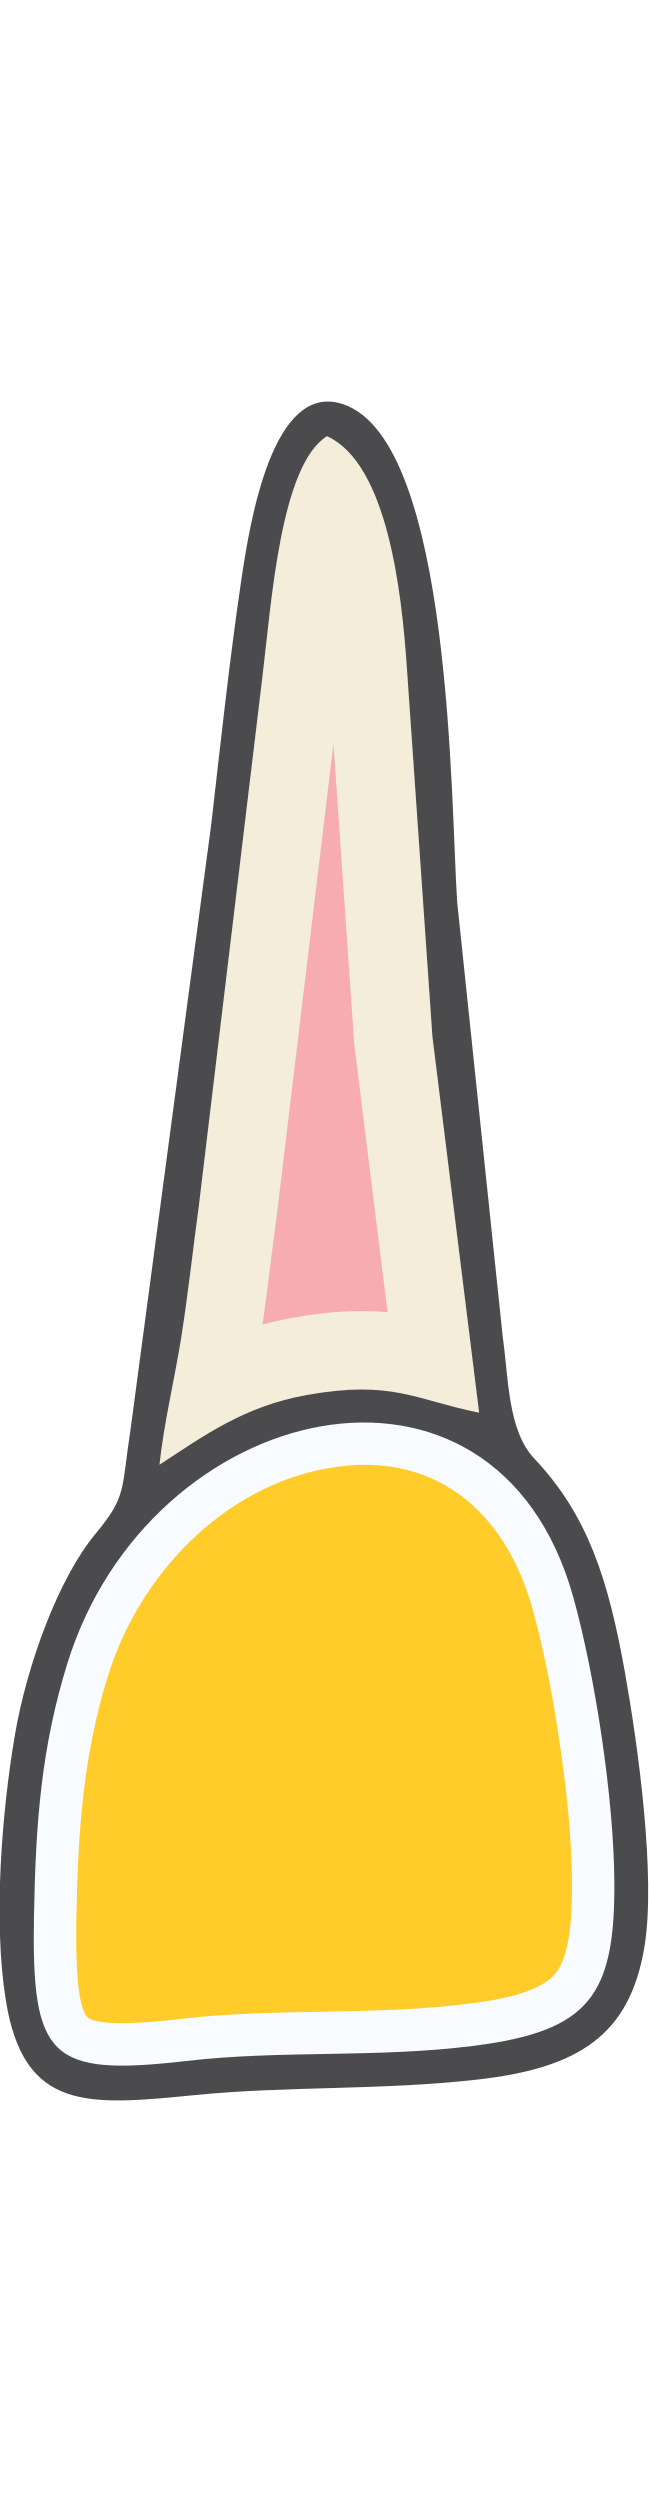
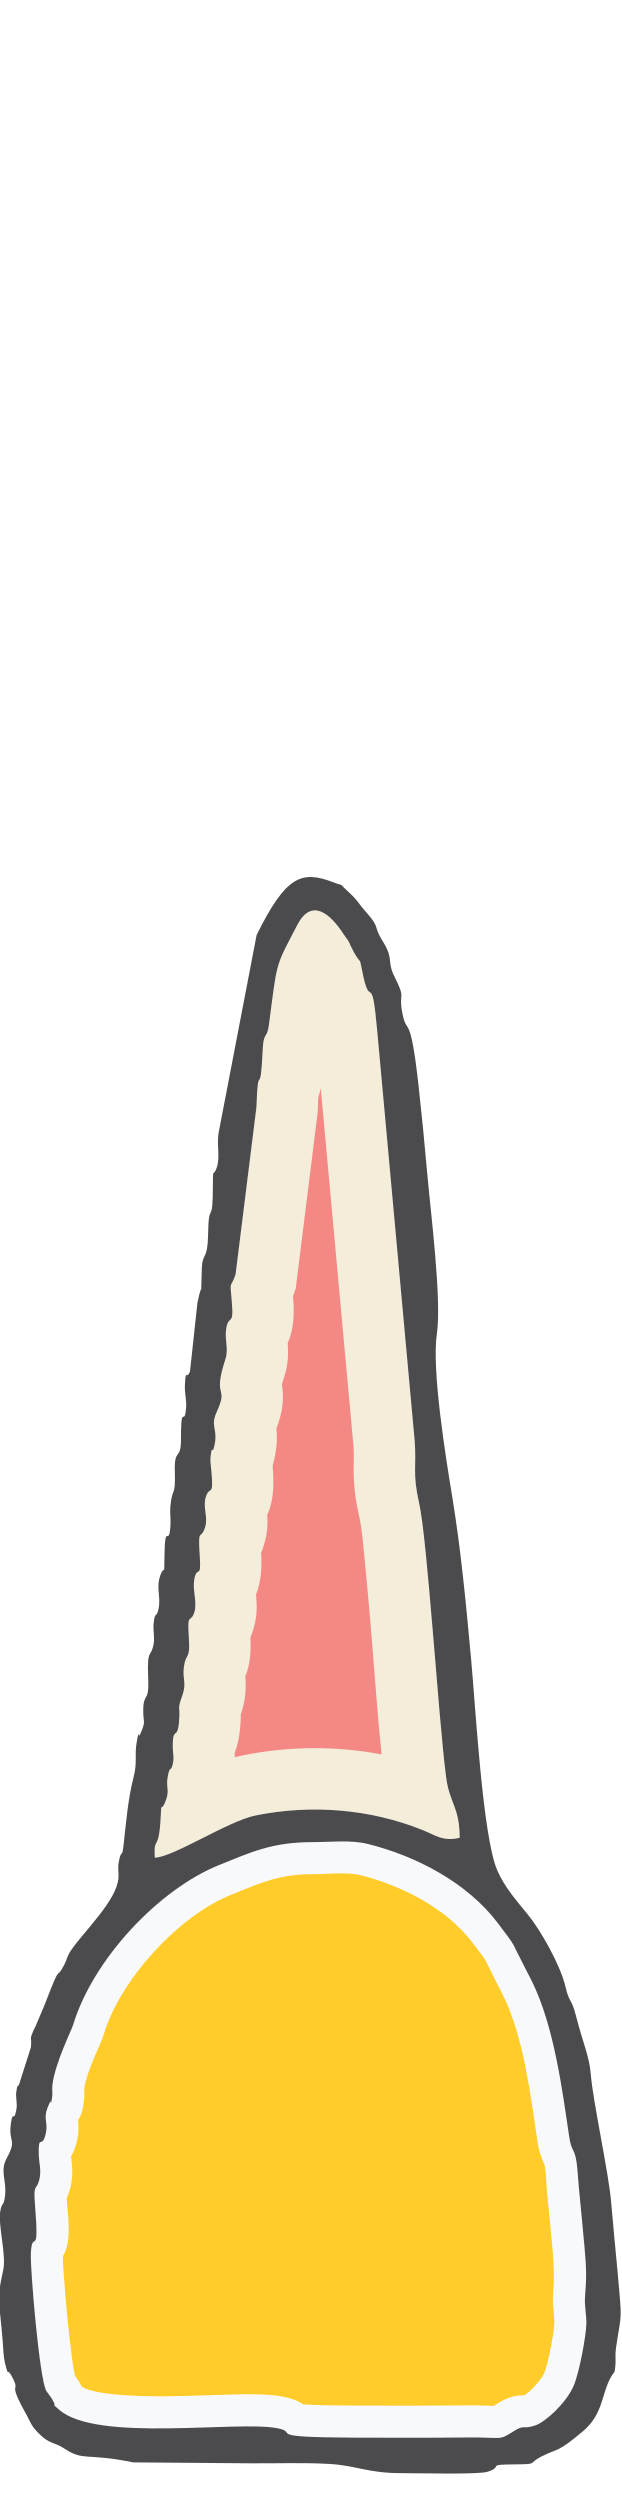
- <svg xmlns="http://www.w3.org/2000/svg" xml:space="preserve" width="535px" height="2062px" version="1.1" style="shape-rendering:geometricPrecision; text-rendering:geometricPrecision; image-rendering:optimizeQuality; fill-rule:evenodd; clip-rule:evenodd" viewBox="0 0 535 2061.35">
+ <svg xmlns="http://www.w3.org/2000/svg" xml:space="preserve" width="513px" height="2062px" version="1.1" style="shape-rendering:geometricPrecision; text-rendering:geometricPrecision; image-rendering:optimizeQuality; fill-rule:evenodd; clip-rule:evenodd" viewBox="0 0 513 2062.6">
  <defs>
    <style type="text/css">
   
    .fil4 {fill:#4B4B4D}
    .fil1 {fill:#FFCC29}
-     .fil3 {fill:#F7ADAF}
-     .fil2 {fill:#F3EDD9}
-     .fil0 {fill:#F8FBFF}
+     .fil3 {fill:#F48884}
+     .fil2 {fill:#F4EDDA}
+     .fil0 {fill:#F8F9FD}
   
  </style>
  </defs>
  <g id="pulpotomy">
-     <path id="crown" class="fil0" d="M506.71 1551.56c0.57,93.84 -20.17,123.3 -115.58,135.46 -80.73,10.3 -157.94,3.37 -237.42,12.55 -112.86,13.03 -127.82,-2.29 -125.66,-120.39 1.43,-78.25 6.31,-138.74 27.41,-207.18 67.46,-218.71 353.03,-285.51 417.33,-55.14 18.04,64.66 33.5,166.28 33.92,234.7z" />
-     <g id="_1750537932272">
-       <path class="fil1" d="M471.71 1551.77c-0.23,-37.61 -4.52,-76.69 -9.98,-113.89 -5.45,-37.15 -12.55,-75.43 -22.65,-111.61 -22.79,-81.65 -82.22,-130.61 -167.79,-115.76 -87.7,15.21 -156.79,88.83 -182.38,171.81 -20.44,66.26 -24.6,128.48 -25.87,197.5 -0.25,13.62 -1.66,73.24 9.01,83.54 9.82,9.48 65.53,2.84 77.64,1.44 78.86,-9.1 158.47,-2.48 237.01,-12.49 19.97,-2.55 57.34,-7.87 71.24,-24.69 13.84,-16.74 13.89,-55.53 13.77,-75.85z" />
+     <path id="crown" class="fil0" d="M482.2 1854.36c1.65,18.34 1.62,24.65 0.4,40.41 -0.59,7.68 1.18,14.67 1.1,22.15 -0.11,9.12 -5.58,40.28 -10.62,51.77 -6.12,13.95 -23.14,29.75 -32.02,32.55 -10.44,3.29 -8.01,-1.27 -17.5,4.73 -12.77,8.06 -8.24,4.72 -38.4,5.04 -30.88,0.33 -61.63,0.27 -92.57,0.14 -77.56,-0.32 -45.07,-4.07 -63.73,-7.76 -33.14,-6.54 -149.03,11.9 -180.1,-15.23 -8.01,-7 -0.99,-0.59 -5.31,-7.77 -0.3,-0.5 -0.63,-1.19 -0.93,-1.68l-4.42 -6.16c-5.63,-9.7 -13.33,-100.9 -12.72,-113.33 1.06,-21.88 7.18,7.06 3.43,-40.04 -1.5,-18.83 1.1,-11.09 3.52,-20.71 2.01,-7.98 -0.33,-13.58 -0.45,-21.76 -0.25,-16.78 2.74,-3.09 5.76,-16.22 2.25,-9.82 -2.35,-11.8 1.61,-21.79 4.97,-12.56 1.32,4.72 3.6,-7.81 0.77,-4.27 -0.25,-6.07 0.38,-11.14 2.25,-17.9 15.69,-44.73 16.94,-48.88 16.38,-54.42 70.9,-112.24 120.67,-132.2 25.88,-10.38 43.26,-18.8 76.54,-18.82 14.69,-0.01 31.84,-2.02 45.91,1.47 39.53,9.82 82.06,31.68 107.6,65.61 15.74,20.92 10.32,13.78 19.32,30.93l8.93 17.54c17.96,36.86 24.66,88.8 30.26,126.55 1.86,12.57 3.45,9.63 5.49,18.04 1.49,6.16 1.9,17.57 2.56,24.31 1.62,16.7 3.26,33.36 4.75,50.06z" />
+     <g id="_3232236394016">
+       <path class="fil1" d="M415.45 1647.18l-8.74 -17.17c-2.09,-3.99 -4.17,-8.91 -6.48,-12.86 -2.66,-4.55 -7.29,-10.07 -10.48,-14.31 -21.5,-28.56 -58.74,-47.38 -92.84,-55.84 -10.52,-2.62 -28.4,-0.7 -39.52,-0.7 -27.4,0.02 -42.12,7.07 -66.7,16.92 -43.75,17.55 -91.58,70.06 -105.19,115.28 -2.04,6.78 -6.16,14.75 -8.87,21.5 -2.68,6.68 -6.26,15.97 -7.15,23.04 0,0.05 -0.01,0.09 -0.01,0.13 -0.09,4.56 0.3,7.57 -0.59,12.45 -0.23,1.27 -0.46,2.55 -0.67,3.82 -0.61,3.69 -1.98,6.99 -3.91,9.84 0.53,5.97 0.71,10.21 -0.88,17.12 -1.07,4.67 -2.66,9.01 -4.9,12.79 0.2,1.94 0.51,3.92 0.7,5.8 0.7,6.84 0.45,13.24 -1.24,19.94 -0.8,3.18 -1.77,5.98 -3.08,8.67 0.08,1.21 0.2,2.41 0.28,3.48 1.14,14.27 3.86,32.04 -3.41,44.73 -0.05,5.19 0.53,11.23 0.88,16.29 0.74,10.91 1.68,21.82 2.73,32.7 1.08,11.06 2.27,22.15 3.78,33.17 0.63,4.57 1.39,11.29 2.63,16.22l2.75 3.84 0.48 0.77c0.47,0.76 0.89,1.52 1.31,2.31 0.41,0.69 0.8,1.39 1.16,2.1 12.43,7.86 57.41,7.97 70.26,7.83 17.58,-0.19 35.14,-1 52.72,-1.42 13.67,-0.33 30.13,-0.83 43.52,1.82 6.12,1.21 11.48,3.05 16.12,6.27 2.56,0.21 5.3,0.28 7.46,0.37 11.67,0.5 23.44,0.56 35.13,0.61 30.73,0.13 61.46,0.19 92.18,-0.13 6.01,-0.06 11.99,0.01 17.99,0.22 1.38,0.05 2.92,0.15 4.4,0.2 0.74,-0.47 1.48,-0.95 2.16,-1.38 7.97,-5.03 13.83,-7.29 23.06,-7.45 5.3,-3.03 14.08,-12.89 16.36,-18.08 3.24,-7.38 8.25,-33.4 8.39,-41.46 0.1,-8.08 -1.69,-15.11 -1.01,-23.88 1.02,-13.28 0.82,-22.67 -0.38,-36.02 -1.48,-16.63 -3.12,-33.24 -4.73,-49.85 -0.59,-6.04 -0.59,-15.03 -1.95,-20.65 -0.05,-0.21 -0.1,-0.44 -0.17,-0.66 -3.28,-7.14 -4.6,-11.81 -5.77,-19.71 -5.5,-37.02 -11.37,-84.84 -27.78,-118.66z" />
    </g>
-     <path id="root" class="fil2" d="M335.64 551.2l21.01 303.38 38.53 310.29c-52.97,-10.75 -71.62,-27.13 -141.85,-14.66 -52.59,9.33 -86.26,34.5 -121.77,57.54 3.56,-34.16 12.66,-71.36 18.04,-105.61 5.75,-36.65 9.28,-70.23 14.26,-106.69l52.62 -437.88c7.37,-60.38 14.79,-174.13 53.22,-198.13 49.47,22.53 61.54,126.51 65.94,191.76z" />
-     <g id="_1750537967312">
-       <path class="fil3" d="M275.02 613.19l-46.92 390.51 -0.08 0.53c-4,29.29 -7.33,58.64 -11.47,87.9 8.05,-2.19 16.5,-4.09 25.47,-5.68 26.45,-4.7 51.69,-6.81 77.61,-4.5l-27.46 -221.14 -17.15 -247.62z" />
+     <path id="root" class="fil2" d="M379.2 1516.21c-13.65,3.42 -20.07,-2.13 -30.48,-6.31 -44.15,-17.69 -92.25,-21.2 -137.7,-12.11 -23,4.61 -67.59,34.29 -83.39,34.9 -1.06,-19.31 3.36,-3.12 4.88,-33.68 0.67,-13.47 0,-4.04 3.18,-11.01 5.16,-11.32 0.58,-12.42 2.77,-23.01 1.88,-9.14 2.33,-2.22 4.01,-9.6 1.37,-5.98 0.01,-8.02 -0.02,-13.92 -0.11,-17.9 3.75,-5.16 5.12,-20.36 1.39,-15.4 -1.86,-9.13 2.88,-22.61 3.71,-10.56 -0.37,-13.32 1.31,-24.07 1.71,-10.92 5.25,-4.99 3.98,-23.05 -1.61,-22.66 1.59,-11.25 4.61,-21.52 2.32,-7.9 -1.52,-17.42 -0.28,-25.75 2.07,-13.92 6.09,0.53 4.68,-20.18 -1.72,-25.14 0.89,-12.33 4.44,-24.04 2.61,-8.64 -2.2,-16.17 0.56,-24.86 3.17,-9.95 6.61,1.2 4.59,-21.22 -0.33,-3.72 -1.12,-8.54 -0.69,-12.04 1.53,-12.41 1.36,1.31 3.57,-11.12 2.16,-12.15 -3.86,-14 1.46,-25.65 10.38,-22.72 -3.92,-9.54 7.18,-43.49 2.92,-8.95 -0.74,-15.82 0.63,-24.87 1.98,-13.16 6.65,-1.05 4.66,-22.94 -1.74,-19.16 -1.16,-9.44 3.13,-22.24l17.21 -138.02c1.42,-41.39 3.13,-3.09 5.19,-47.57 0.7,-15.18 3.55,-8.2 5.13,-20.31 7.02,-53.92 4.93,-46.87 23.41,-82.46 11.71,-22.55 27.14,-9.51 38.31,7.84 0.29,0.44 3.22,4.47 3.32,4.64 3.08,5.14 0.65,1.24 2.65,5.31 8.61,17.56 6.55,6.1 9.22,20.02 6.75,35.14 7.69,-3.42 12.46,50.02l30.88 337.92c1.61,20.91 -1.96,26.52 3.6,50.91 6.92,30.35 15.94,178.09 22.36,226.7 2.84,21.56 10.99,23.81 11.18,49.75z" />
+     <g id="_3232236391088">
+       <path class="fil3" d="M193.68 1449.87c2.46,-0.69 4.93,-1.28 7.39,-1.78 37.44,-7.49 76.24,-7.74 113.67,-0.64 -3.39,-32.18 -5.54,-64.99 -8.22,-96.96 -1.8,-21.41 -3.6,-42.84 -5.77,-64.21 -1.11,-10.87 -2.09,-24.68 -4.51,-35.25 -2.91,-12.77 -4.54,-24.9 -4.55,-38 0,-6.73 0.35,-13.24 -0.14,-19.97l-26.98 -295.21c-0.55,2.62 -1.22,5.2 -2.07,7.75 -0.2,3.2 -0.25,6.53 -0.36,9.58l-0.08 2.27 -18.11 145.33 -1.62 4.82c-0.22,0.64 -0.44,1.29 -0.67,1.93 1.26,14.12 0.78,26.96 -4.35,38.6 0.55,9.86 0.49,17.62 -3.28,29.13 -0.46,1.42 -1.03,3.12 -1.49,4.78 2.03,13.17 0.16,24.27 -4.54,36.42 0.66,6.9 0.5,13.35 -0.88,21.07 -0.61,3.42 -1.32,6.71 -2.28,9.93 1.32,14.86 0.97,28.55 -4.42,40.55 0.5,8.01 0.14,15.11 -2.73,24.57 -0.69,2.29 -1.46,4.5 -2.33,6.63 0.78,12.39 -0.11,24.09 -4.2,34.35 0.79,9.49 1.22,17.01 -2.18,28.57 -0.71,2.44 -1.54,4.8 -2.48,7.07 0.61,11.63 -0.13,21.57 -4.15,32.03 0.74,11.09 0.16,19.63 -3.75,31.11 -0.01,3.74 -0.2,7.44 -0.55,11.33 -0.66,7.35 -2.06,14.22 -4.51,20.56 0.07,1.24 0.12,2.45 0.14,3.64z" />
    </g>
-     <path id="outline" class="fil4" d="M506.71 1551.56c-0.42,-68.42 -15.88,-170.04 -33.92,-234.7 -64.3,-230.37 -349.87,-163.57 -417.33,55.14 -21.1,68.44 -25.98,128.93 -27.41,207.18 -2.16,118.1 12.8,133.42 125.66,120.39 79.48,-9.18 156.69,-2.25 237.42,-12.55 95.41,-12.16 116.15,-41.62 115.58,-135.46zm-171.07 -1000.36c-4.4,-65.25 -16.47,-169.23 -65.94,-191.76 -38.43,24 -45.85,137.75 -53.22,198.13l-52.62 437.88c-4.98,36.46 -8.51,70.04 -14.26,106.69 -5.38,34.25 -14.48,71.45 -18.04,105.61 35.51,-23.04 69.18,-48.21 121.77,-57.54 70.23,-12.47 88.88,3.91 141.85,14.66l-38.53 -310.29 -21.01 -303.38zm-52.3 -218.02c90.06,31.03 88.32,331.87 93.76,410.71l37.32 356.06c5.15,37.42 4.34,79.5 26.4,102.9 44.21,46.88 60.93,99.61 74.68,176.5 10.66,59.65 25.68,168.09 16.03,226.1 -12.11,72.79 -54.03,100.04 -137.93,109.48 -80.28,9.03 -155.36,5.1 -233.03,12.78 -87.95,8.7 -141.03,13.79 -155.8,-78.34 -10.61,-66.2 -3.11,-155.76 7.34,-217.62 10.11,-59.87 36.58,-130.77 66.4,-166.67 26.44,-31.83 21.41,-36.41 29.23,-86.87l66.52 -498.85c7.66,-66.43 14.98,-135.02 24.76,-201.24 7.19,-48.68 26.05,-165.01 84.32,-144.94z" />
+     <path id="outline" class="fil4" d="M482.2 1854.36c-1.49,-16.7 -3.13,-33.36 -4.75,-50.06 -0.66,-6.74 -1.07,-18.15 -2.56,-24.31 -2.04,-8.41 -3.63,-5.47 -5.49,-18.04 -5.6,-37.75 -12.3,-89.69 -30.26,-126.55l-8.93 -17.54c-9,-17.15 -3.58,-10.01 -19.32,-30.93 -25.54,-33.93 -68.07,-55.79 -107.6,-65.61 -14.07,-3.49 -31.22,-1.48 -45.91,-1.47 -33.28,0.02 -50.66,8.44 -76.54,18.82 -49.77,19.96 -104.29,77.78 -120.67,132.2 -1.25,4.15 -14.69,30.98 -16.94,48.88 -0.63,5.07 0.39,6.87 -0.38,11.14 -2.28,12.53 1.37,-4.75 -3.6,7.81 -3.96,9.99 0.64,11.97 -1.61,21.79 -3.02,13.13 -6.01,-0.56 -5.76,16.22 0.12,8.18 2.46,13.78 0.45,21.76 -2.42,9.62 -5.02,1.88 -3.52,20.71 3.75,47.1 -2.37,18.16 -3.43,40.04 -0.61,12.43 7.09,103.63 12.72,113.33l4.42 6.16c0.3,0.49 0.63,1.18 0.93,1.68 4.32,7.18 -2.7,0.77 5.31,7.77 31.07,27.13 146.96,8.69 180.1,15.23 18.66,3.69 -13.83,7.44 63.73,7.76 30.94,0.13 61.69,0.19 92.57,-0.14 30.16,-0.32 25.63,3.02 38.4,-5.04 9.49,-6 7.06,-1.44 17.5,-4.73 8.88,-2.8 25.9,-18.6 32.02,-32.55 5.04,-11.49 10.51,-42.65 10.62,-51.77 0.08,-7.48 -1.69,-14.47 -1.1,-22.15 1.22,-15.76 1.25,-22.07 -0.4,-40.41zm-103 -338.15c-0.19,-25.94 -8.34,-28.19 -11.18,-49.75 -6.42,-48.61 -15.44,-196.35 -22.36,-226.7 -5.56,-24.39 -1.99,-30 -3.6,-50.91l-30.88 -337.92c-4.77,-53.44 -5.71,-14.88 -12.46,-50.02 -2.67,-13.92 -0.61,-2.46 -9.22,-20.02 -2,-4.07 0.43,-0.17 -2.65,-5.31 -0.1,-0.17 -3.03,-4.2 -3.32,-4.64 -11.17,-17.35 -26.6,-30.39 -38.31,-7.84 -18.48,35.59 -16.39,28.54 -23.41,82.46 -1.58,12.11 -4.43,5.13 -5.13,20.31 -2.06,44.48 -3.77,6.18 -5.19,47.57l-17.21 138.02c-4.29,12.8 -4.87,3.08 -3.13,22.24 1.99,21.89 -2.68,9.78 -4.66,22.94 -1.37,9.05 2.29,15.92 -0.63,24.87 -11.1,33.95 3.2,20.77 -7.18,43.49 -5.32,11.65 0.7,13.5 -1.46,25.65 -2.21,12.43 -2.04,-1.29 -3.57,11.12 -0.43,3.5 0.36,8.32 0.69,12.04 2.02,22.42 -1.42,11.27 -4.59,21.22 -2.76,8.69 2.05,16.22 -0.56,24.86 -3.55,11.71 -6.16,-1.1 -4.44,24.04 1.41,20.71 -2.61,6.26 -4.68,20.18 -1.24,8.33 2.6,17.85 0.28,25.75 -3.02,10.27 -6.22,-1.14 -4.61,21.52 1.27,18.06 -2.27,12.13 -3.98,23.05 -1.68,10.75 2.4,13.51 -1.31,24.07 -4.74,13.48 -1.49,7.21 -2.88,22.61 -1.37,15.2 -5.23,2.46 -5.12,20.36 0.03,5.9 1.39,7.94 0.02,13.92 -1.68,7.38 -2.13,0.46 -4.01,9.6 -2.19,10.59 2.39,11.69 -2.77,23.01 -3.18,6.97 -2.51,-2.46 -3.18,11.01 -1.52,30.56 -5.94,14.37 -4.88,33.68 15.8,-0.61 60.39,-30.29 83.39,-34.9 45.45,-9.09 93.55,-5.58 137.7,12.11 10.41,4.18 16.83,9.73 30.48,6.31zm9.41 -147.3c3.51,37.44 9.51,146.33 21.54,174.13 6.02,13.9 15.94,25.15 25.18,36.43 10.86,13.26 26.95,41.9 31.15,59.65 3.4,14.4 4.67,8.6 8.6,23.88 6.01,23.36 11.13,33.59 12.3,48.66 1.71,21.81 14.8,81.35 16.76,105.16 1.59,19.23 3.58,38.34 5.32,57.56 3.9,43.25 3.26,31.77 -1.34,62.87 -0.85,5.74 -0.01,8.45 -0.43,13.79 -0.61,7.86 -0.73,5.06 -3.41,9.61 -8.21,13.93 -6.37,30.87 -23.31,45.15 -21.68,18.27 -19.66,13.49 -34.63,21.07 -11.28,5.71 -1.54,6.17 -21.65,6.34 -24.91,0.21 -8.54,1.48 -22.43,6.08 -7.39,2.44 -55.29,1.15 -71.94,1.15 -26.71,-0.04 -36.8,-6.3 -58.41,-7.58 -20.72,-1.24 -44.01,-0.37 -64.95,-0.53l-97.14 -0.76c-39.3,-8.04 -40.62,-0.76 -56.83,-11.42 -8.94,-5.87 -11.77,-3.06 -21.36,-12.75 -6.4,-6.46 -6.55,-9.2 -9.61,-14.69 -17.71,-31.73 -3.66,-16.35 -12.66,-32.66 -4.23,-7.67 -1.94,3.01 -5.36,-10.57 -1.18,-4.66 -1.44,-12.55 -1.83,-17.53 -2.86,-36.68 -5.52,-32.25 0.39,-58.97 2.72,-12.29 -4.29,-36.96 -2.47,-48.26 1.44,-8.92 2.78,-3.14 4,-13.16 1.52,-12.55 -4.49,-20.23 1.32,-30.85 8.94,-16.31 1.27,-12.5 3.49,-28.61 1.69,-12.2 2.4,-0.1 4.5,-11.45 1.14,-6.16 -1.02,-9.95 0.15,-15.98 1.89,-9.75 -0.51,0.5 2.17,-5.1l9.71 -30.48c0.96,-9.67 -1.59,-5.15 2.11,-14.02 0.2,-0.47 0.6,-1.03 0.81,-1.49 0.21,-0.47 0.58,-1.06 0.79,-1.54l7.76 -18.37c14.61,-38.09 8.13,-17.36 16.13,-32.86 2.28,-4.42 1.93,-6.31 5.25,-11.32 10.35,-15.63 38.51,-41.76 39.4,-60.51 0.28,-5.96 -0.85,-7.31 0.36,-13.44 2.02,-10.23 2.58,-2.33 3.7,-12.07 2.02,-17.41 3.58,-38.7 8.34,-56.98 3.41,-13.11 0.55,-17.54 2.72,-29.68 2.57,-14.39 -0.25,2.52 4.28,-9.52 2.93,-7.78 1.01,-6.25 1.03,-15.79 0.02,-16.28 5.1,-5.37 4.07,-27.49 -1.15,-24.93 2.54,-15.74 4.55,-28.02 0.89,-5.46 -0.64,-11.16 -0.07,-16.62 1.08,-10.4 2.38,-4.19 3.98,-11.53 2.37,-10.88 -2.41,-17.63 1.76,-28.64 3.2,-8.47 3.01,2.49 3.16,-12.89 0.35,-33.45 3.65,-7.95 5.01,-27.6 0.36,-5.2 -0.57,-10.77 -0.08,-15.9 1.64,-17.16 4.36,-6.56 3.67,-29.05 -0.59,-19.14 5.01,-9.05 5.04,-25.06 0.06,-34.3 2.89,-9.17 4.3,-27.81 0.39,-5.14 -1.26,-11.79 -1.04,-17.25 0.62,-15.71 1.24,-4.49 4.23,-12.21l6.1 -56.46c4.79,-23.6 2.42,3.18 3.65,-28.82 0.48,-12.7 4.82,-6.71 5.13,-26.72 0.49,-31.88 4.09,-4.75 4,-43.42 -0.03,-12.87 0.58,-5.15 3.09,-12.39 3.33,-9.62 -0.46,-19.5 1.94,-30.61l31.04 -161.57c24.05,-48.59 36.92,-53.76 63.41,-43.46 10.45,4.07 2.84,-0.87 11.26,6.84 9.56,8.74 8.03,9.09 15.96,18.04 11.74,13.25 5.06,10.36 13.53,23.85 9.11,14.51 3.28,16.37 9.38,28.58 10.31,20.66 3.16,11.98 6.7,30.58 3.71,19.5 6.38,-2.87 13.39,60.1 2.6,23.33 4.9,46.74 6.95,70.07 3.05,34.71 12.29,106.47 8.12,134.64 -4.35,29.41 7.39,101.85 12.53,133.16 7.42,45.09 11.51,89.27 15.74,135.07z" />
  </g>
</svg>
